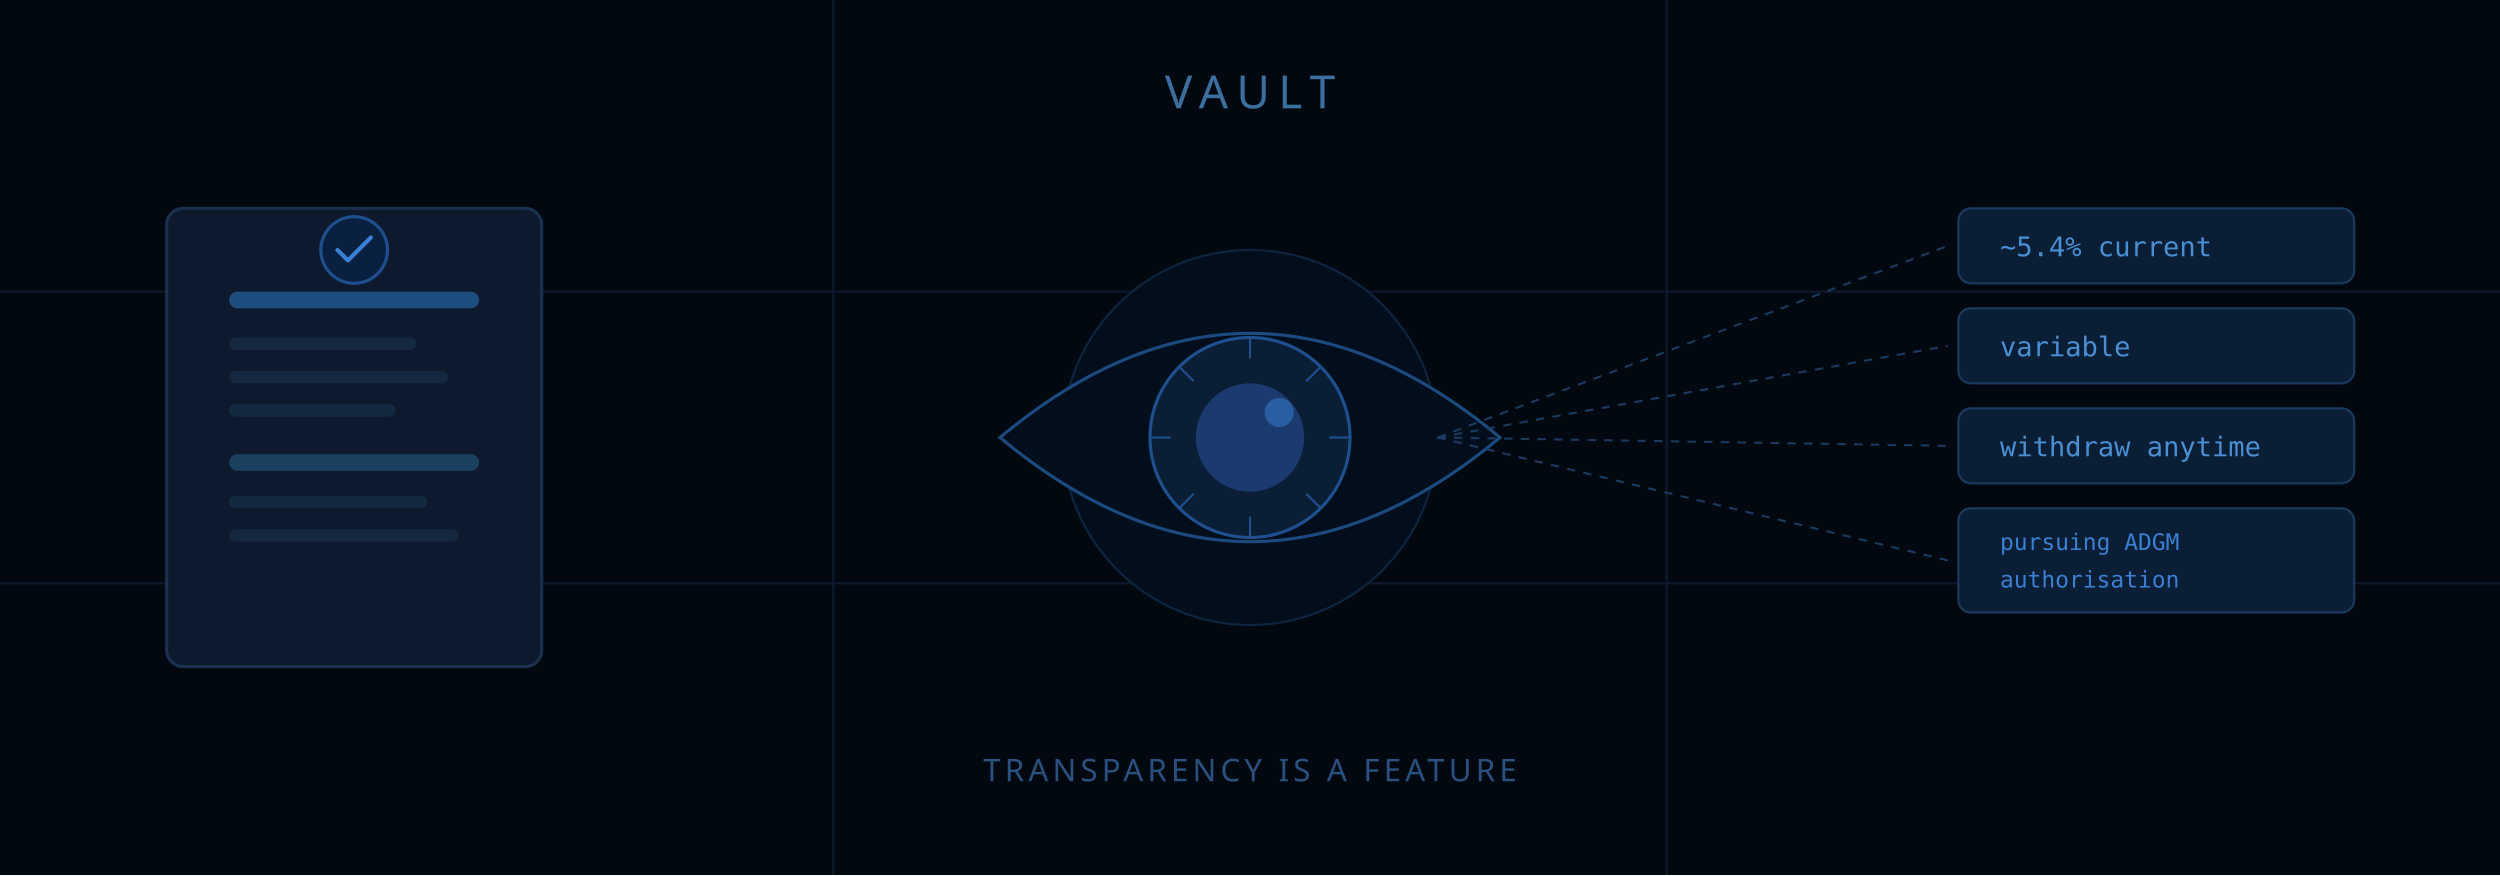
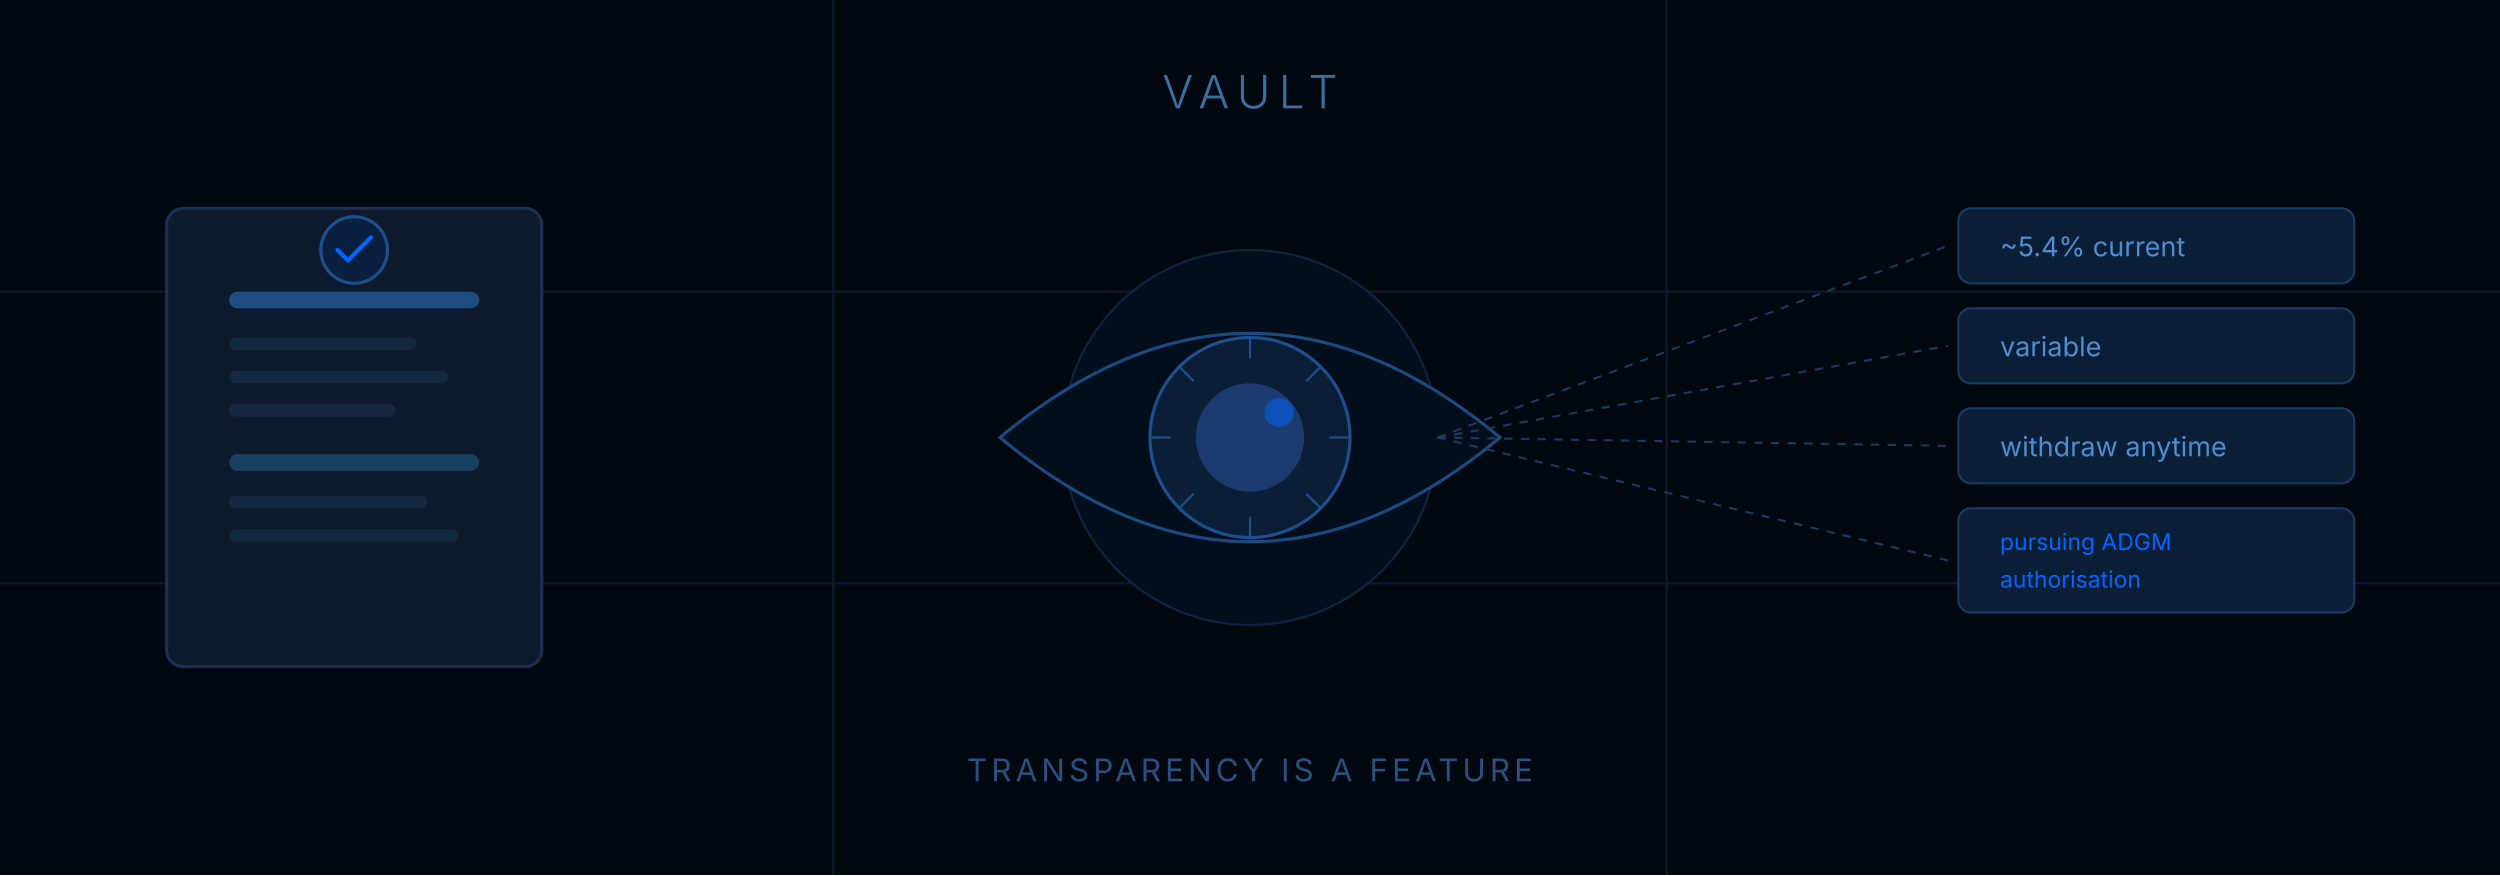
<svg xmlns="http://www.w3.org/2000/svg" width="1200" height="420" viewBox="0 0 1200 420" fill="none">
  <rect width="1200" height="420" fill="#020810" />
  <line x1="0" y1="140" x2="1200" y2="140" stroke="#0d1a2e" stroke-width="1" />
  <line x1="0" y1="280" x2="1200" y2="280" stroke="#0d1a2e" stroke-width="1" />
  <line x1="400" y1="0" x2="400" y2="420" stroke="#0d1a2e" stroke-width="1" />
  <line x1="800" y1="0" x2="800" y2="420" stroke="#0d1a2e" stroke-width="1" />
  <rect x="80" y="100" width="180" height="220" rx="8" fill="#0d1a2e" stroke="#1a3050" stroke-width="1.5" />
  <rect x="110" y="140" width="120" height="8" rx="4" fill="#1e4d80" />
  <rect x="110" y="162" width="90" height="6" rx="3" fill="#142840" />
  <rect x="110" y="178" width="105" height="6" rx="3" fill="#142840" />
  <rect x="110" y="194" width="80" height="6" rx="3" fill="#142840" />
  <rect x="110" y="218" width="120" height="8" rx="4" fill="#1a4060" />
  <rect x="110" y="238" width="95" height="6" rx="3" fill="#142840" />
  <rect x="110" y="254" width="110" height="6" rx="3" fill="#142840" />
  <circle cx="170" cy="120" r="16" fill="#0a2040" stroke="#1e5090" stroke-width="1.5" />
-   <path d="M162 120 L167 125 L178 114" stroke="#3a7fd4" stroke-width="2" stroke-linecap="round" stroke-linejoin="round" />
+   <path d="M162 120 L167 125 L178 114" stroke="#0066FF" stroke-width="2" stroke-linecap="round" stroke-linejoin="round" />
  <circle cx="600" cy="210" r="90" fill="#030e1c" stroke="#0d2540" stroke-width="1" />
  <path d="M480 210 Q600 110 720 210 Q600 310 480 210 Z" fill="#030e1c" stroke="#1a4a80" stroke-width="1.5" />
  <circle cx="600" cy="210" r="48" fill="#0a1e35" stroke="#1e5090" stroke-width="1.5" />
  <circle cx="600" cy="210" r="26" fill="#1a3a70" />
-   <circle cx="614" cy="198" r="7" fill="#3a7fd4" opacity="0.5" />
+   <circle cx="614" cy="198" r="7" fill="#0066FF" opacity="0.5" />
  <line x1="600" y1="162" x2="600" y2="172" stroke="#1e5090" stroke-width="1" />
  <line x1="600" y1="248" x2="600" y2="258" stroke="#1e5090" stroke-width="1" />
  <line x1="552" y1="210" x2="562" y2="210" stroke="#1e5090" stroke-width="1" />
  <line x1="638" y1="210" x2="648" y2="210" stroke="#1e5090" stroke-width="1" />
  <line x1="566" y1="176" x2="573" y2="183" stroke="#1e5090" stroke-width="1" />
  <line x1="627" y1="237" x2="634" y2="244" stroke="#1e5090" stroke-width="1" />
  <line x1="634" y1="176" x2="627" y2="183" stroke="#1e5090" stroke-width="1" />
  <line x1="573" y1="237" x2="566" y2="244" stroke="#1e5090" stroke-width="1" />
  <rect x="940" y="100" width="190" height="36" rx="6" fill="#0a1e35" stroke="#1a3a60" stroke-width="1" />
-   <text x="960" y="123" font-family="monospace" font-size="13" fill="#4a8fd4">~5.4% current</text>
+   <text x="960" y="123" font-family="Inter, system-ui, sans-serif" font-size="13" fill="#4a8fd4">~5.4% current</text>
  <rect x="940" y="148" width="190" height="36" rx="6" fill="#0a1e35" stroke="#1a3a60" stroke-width="1" />
-   <text x="960" y="171" font-family="monospace" font-size="13" fill="#4a8fd4">variable</text>
+   <text x="960" y="171" font-family="Inter, system-ui, sans-serif" font-size="13" fill="#4a8fd4">variable</text>
  <rect x="940" y="196" width="190" height="36" rx="6" fill="#0a1e35" stroke="#1a3a60" stroke-width="1" />
-   <text x="960" y="219" font-family="monospace" font-size="13" fill="#4a8fd4">withdraw anytime</text>
+   <text x="960" y="219" font-family="Inter, system-ui, sans-serif" font-size="13" fill="#4a8fd4">withdraw anytime</text>
  <rect x="940" y="244" width="190" height="50" rx="6" fill="#0a1e35" stroke="#1a3a60" stroke-width="1" />
-   <text x="960" y="264" font-family="monospace" font-size="11" fill="#3a7fd4">pursuing ADGM</text>
-   <text x="960" y="282" font-family="monospace" font-size="11" fill="#3a7fd4">authorisation</text>
+   <text x="960" y="264" font-family="Inter, system-ui, sans-serif" font-size="11" fill="#0066FF">pursuing ADGM</text>
+   <text x="960" y="282" font-family="Inter, system-ui, sans-serif" font-size="11" fill="#0066FF">authorisation</text>
  <line x1="690" y1="210" x2="935" y2="118" stroke="#1a3a60" stroke-width="1" stroke-dasharray="4,4" />
  <line x1="690" y1="210" x2="935" y2="166" stroke="#1a3a60" stroke-width="1" stroke-dasharray="4,4" />
  <line x1="690" y1="210" x2="935" y2="214" stroke="#1a3a60" stroke-width="1" stroke-dasharray="4,4" />
  <line x1="690" y1="210" x2="935" y2="269" stroke="#1a3a60" stroke-width="1" stroke-dasharray="4,4" />
-   <text x="600" y="375" font-family="sans-serif" font-size="15" fill="#2a5080" text-anchor="middle" letter-spacing="2">TRANSPARENCY IS A FEATURE</text>
-   <text x="600" y="52" font-family="sans-serif" font-size="22" fill="#3a6fa0" text-anchor="middle" letter-spacing="4" font-weight="300">VAULT</text>
+   <text x="600" y="375" font-family="Inter, system-ui, sans-serif" font-size="15" fill="#2a5080" text-anchor="middle" letter-spacing="2">TRANSPARENCY IS A FEATURE</text>
+   <text x="600" y="52" font-family="Inter, system-ui, sans-serif" font-size="22" fill="#3a6fa0" text-anchor="middle" letter-spacing="4" font-weight="300">VAULT</text>
</svg>
